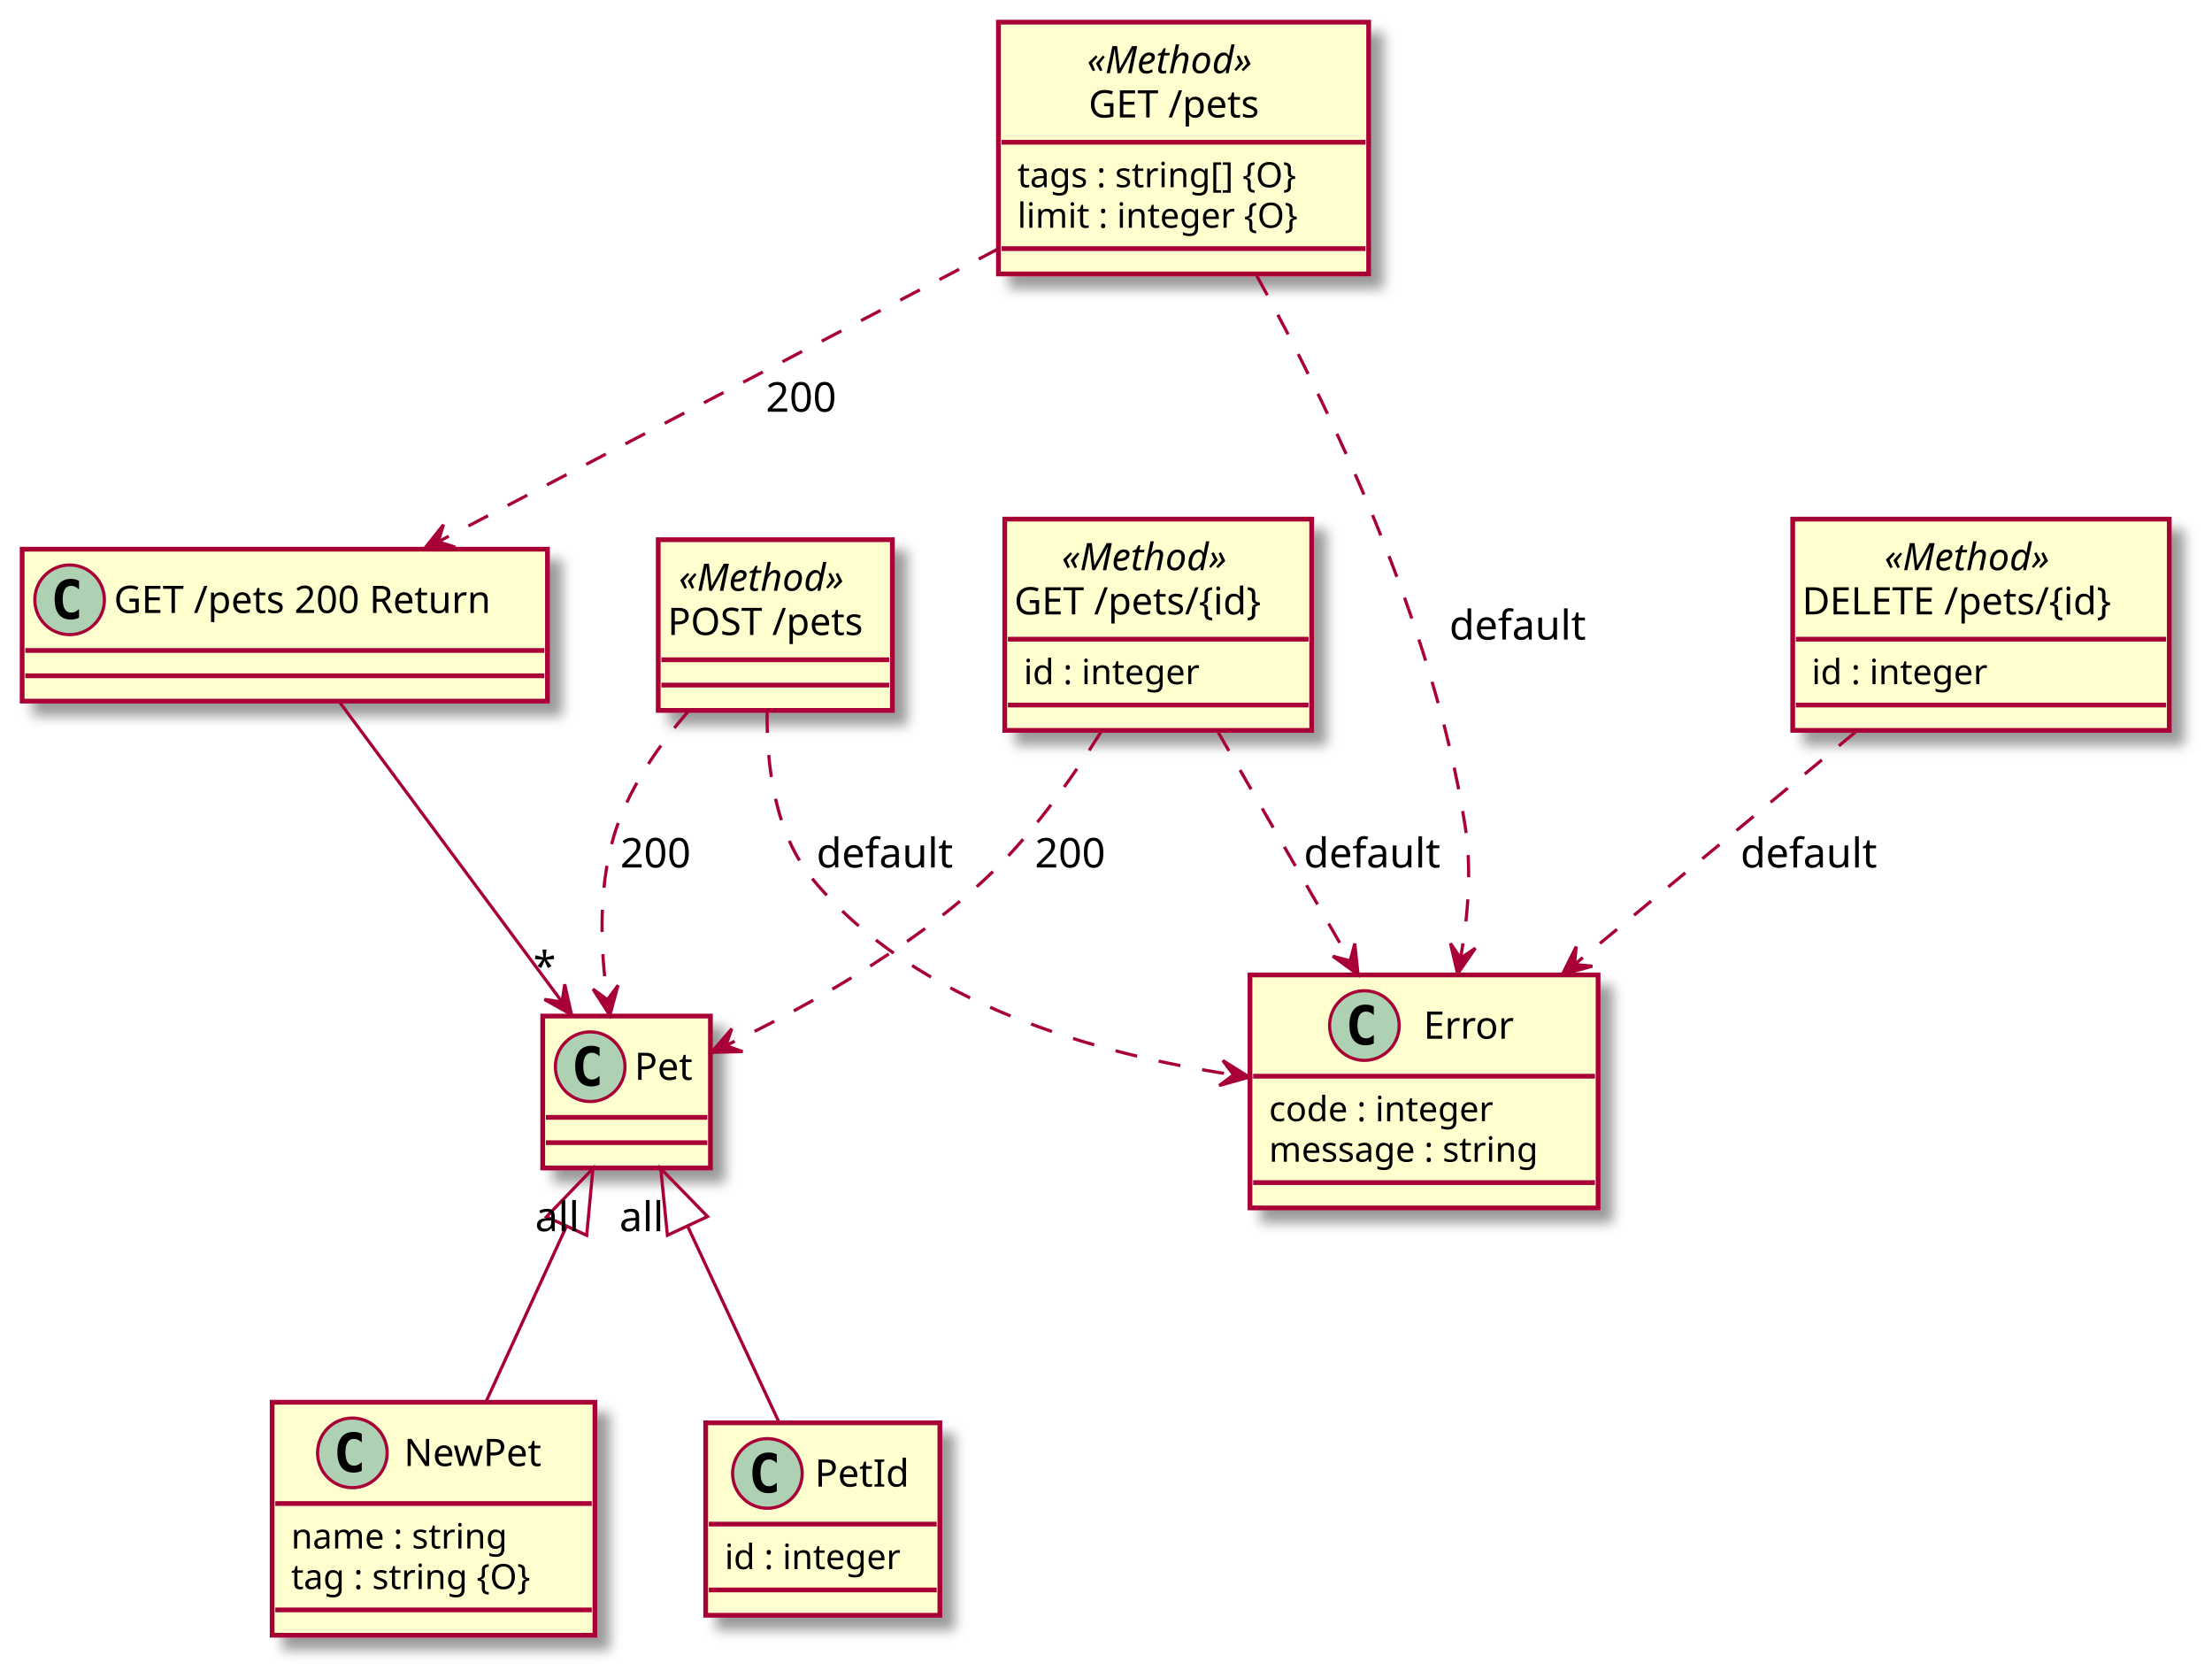
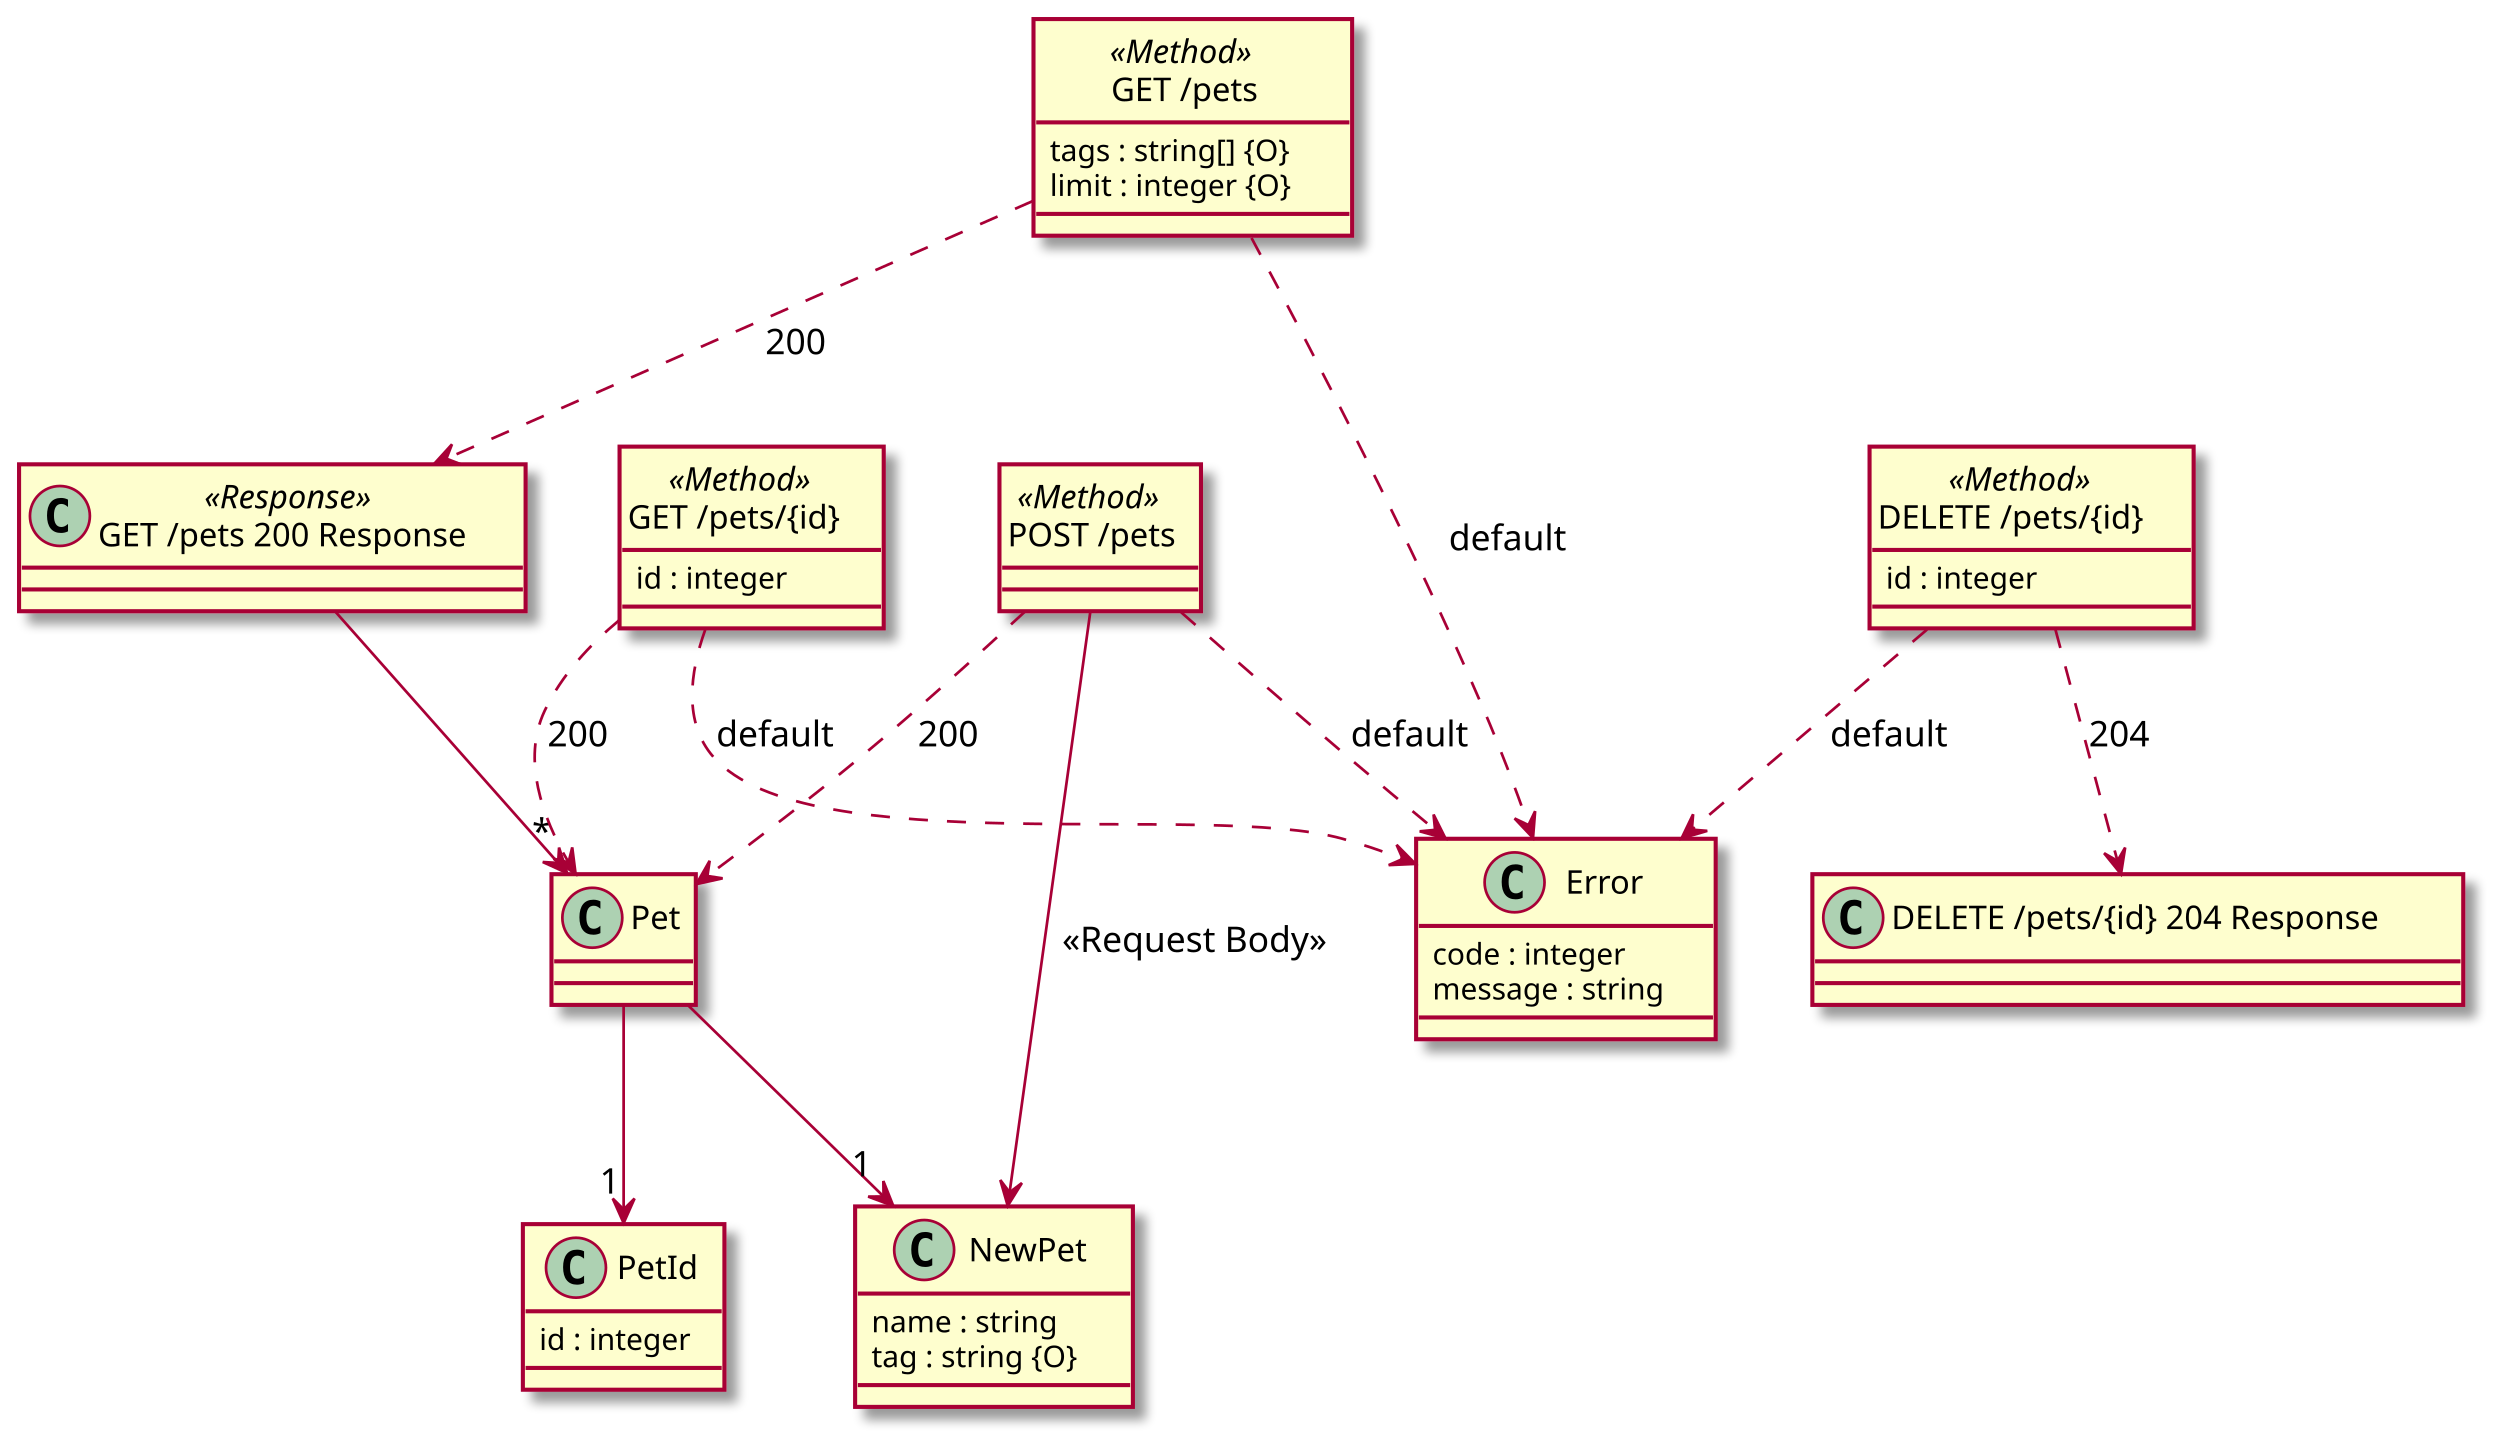
- <svg xmlns="http://www.w3.org/2000/svg" contentScriptType="application/ecmascript" contentStyleType="text/css" height="530px" preserveAspectRatio="none" style="width:699px;height:530px;" version="1.1" viewBox="0 0 699 530" width="699px" zoomAndPan="magnify">
+ <svg xmlns="http://www.w3.org/2000/svg" contentScriptType="application/ecmascript" contentStyleType="text/css" height="530px" preserveAspectRatio="none" style="width:918px;height:530px;" version="1.1" viewBox="0 0 918 530" width="918px" zoomAndPan="magnify">
  <defs>
-     <filter height="300%" id="f52ps9tfg1nv8" width="300%" x="-1" y="-1">
+     <filter height="300%" id="fvdhvflhzghq6" width="300%" x="-1" y="-1">
      <feGaussianBlur result="blurOut" stdDeviation="2.0" />
      <feColorMatrix in="blurOut" result="blurOut2" type="matrix" values="0 0 0 0 0 0 0 0 0 0 0 0 0 0 0 0 0 0 .4 0" />
      <feOffset dx="4.0" dy="4.0" in="blurOut2" result="blurOut3" />
      <feBlend in="SourceGraphic" in2="blurOut3" mode="normal" />
    </filter>
  </defs>
  <g>
-     <rect codeLine="2" fill="#FEFECE" filter="url(#f52ps9tfg1nv8)" height="48" id="Pet" style="stroke:#A80036;stroke-width:1.5;" width="53" x="171.5" y="321" />
-     <ellipse cx="186.5" cy="337" fill="#ADD1B2" rx="11" ry="11" style="stroke:#A80036;stroke-width:1.0;" />
-     <path d="M189.469,342.641 Q188.891,342.938 188.25,343.086 Q187.609,343.234 186.906,343.234 Q184.406,343.234 183.086,341.586 Q181.766,339.938 181.766,336.812 Q181.766,333.688 183.086,332.031 Q184.406,330.375 186.906,330.375 Q187.609,330.375 188.258,330.531 Q188.906,330.688 189.469,330.984 L189.469,333.703 Q188.844,333.125 188.25,332.852 Q187.656,332.578 187.031,332.578 Q185.688,332.578 185,333.648 Q184.312,334.719 184.312,336.812 Q184.312,338.906 185,339.977 Q185.688,341.047 187.031,341.047 Q187.656,341.047 188.25,340.773 Q188.844,340.5 189.469,339.922 L189.469,342.641 Z " fill="#000000" />
-     <text fill="#000000" font-family="sans-serif" font-size="12" lengthAdjust="spacing" textLength="21" x="200.5" y="341.154">Pet</text>
-     <line style="stroke:#A80036;stroke-width:1.5;" x1="172.5" x2="223.5" y1="353" y2="353" />
-     <line style="stroke:#A80036;stroke-width:1.5;" x1="172.5" x2="223.5" y1="361" y2="361" />
-     <rect codeLine="13" fill="#FEFECE" filter="url(#f52ps9tfg1nv8)" height="73.609" id="NewPet" style="stroke:#A80036;stroke-width:1.5;" width="102" x="86" y="443" />
-     <ellipse cx="111.35" cy="459" fill="#ADD1B2" rx="11" ry="11" style="stroke:#A80036;stroke-width:1.0;" />
-     <path d="M114.319,464.641 Q113.741,464.938 113.1,465.086 Q112.459,465.234 111.756,465.234 Q109.256,465.234 107.936,463.586 Q106.616,461.938 106.616,458.812 Q106.616,455.688 107.936,454.031 Q109.256,452.375 111.756,452.375 Q112.459,452.375 113.108,452.531 Q113.756,452.688 114.319,452.984 L114.319,455.703 Q113.694,455.125 113.1,454.852 Q112.506,454.578 111.881,454.578 Q110.537,454.578 109.85,455.648 Q109.162,456.719 109.162,458.812 Q109.162,460.906 109.85,461.977 Q110.537,463.047 111.881,463.047 Q112.506,463.047 113.1,462.773 Q113.694,462.5 114.319,461.922 L114.319,464.641 Z " fill="#000000" />
-     <text fill="#000000" font-family="sans-serif" font-size="12" lengthAdjust="spacing" textLength="47" x="127.65" y="463.154">NewPet</text>
-     <line style="stroke:#A80036;stroke-width:1.5;" x1="87" x2="187" y1="475" y2="475" />
-     <text fill="#000000" font-family="sans-serif" font-size="11" lengthAdjust="spacing" textLength="77" x="92" y="489.21">name : string</text>
-     <text fill="#000000" font-family="sans-serif" font-size="11" lengthAdjust="spacing" textLength="90" x="92" y="502.015">tag : string {O}</text>
-     <line style="stroke:#A80036;stroke-width:1.5;" x1="87" x2="187" y1="508.609" y2="508.609" />
-     <rect codeLine="9" fill="#FEFECE" filter="url(#f52ps9tfg1nv8)" height="60.805" id="PetId" style="stroke:#A80036;stroke-width:1.5;" width="74" x="223" y="449.5" />
-     <ellipse cx="242.5" cy="465.5" fill="#ADD1B2" rx="11" ry="11" style="stroke:#A80036;stroke-width:1.0;" />
-     <path d="M245.469,471.141 Q244.891,471.438 244.25,471.586 Q243.609,471.734 242.906,471.734 Q240.406,471.734 239.086,470.086 Q237.766,468.438 237.766,465.312 Q237.766,462.188 239.086,460.531 Q240.406,458.875 242.906,458.875 Q243.609,458.875 244.258,459.031 Q244.906,459.188 245.469,459.484 L245.469,462.203 Q244.844,461.625 244.25,461.352 Q243.656,461.078 243.031,461.078 Q241.688,461.078 241,462.148 Q240.312,463.219 240.312,465.312 Q240.312,467.406 241,468.477 Q241.688,469.547 243.031,469.547 Q243.656,469.547 244.25,469.273 Q244.844,469 245.469,468.422 L245.469,471.141 Z " fill="#000000" />
-     <text fill="#000000" font-family="sans-serif" font-size="12" lengthAdjust="spacing" textLength="32" x="257.5" y="469.654">PetId</text>
-     <line style="stroke:#A80036;stroke-width:1.5;" x1="224" x2="296" y1="481.5" y2="481.5" />
-     <text fill="#000000" font-family="sans-serif" font-size="11" lengthAdjust="spacing" textLength="62" x="229" y="495.71">id : integer</text>
-     <line style="stroke:#A80036;stroke-width:1.5;" x1="224" x2="296" y1="502.305" y2="502.305" />
-     <rect codeLine="18" fill="#FEFECE" filter="url(#f52ps9tfg1nv8)" height="73.609" id="Error" style="stroke:#A80036;stroke-width:1.5;" width="110" x="395" y="308" />
-     <ellipse cx="431.15" cy="324" fill="#ADD1B2" rx="11" ry="11" style="stroke:#A80036;stroke-width:1.0;" />
-     <path d="M434.119,329.641 Q433.541,329.938 432.9,330.086 Q432.259,330.234 431.556,330.234 Q429.056,330.234 427.736,328.586 Q426.416,326.938 426.416,323.812 Q426.416,320.688 427.736,319.031 Q429.056,317.375 431.556,317.375 Q432.259,317.375 432.908,317.531 Q433.556,317.688 434.119,317.984 L434.119,320.703 Q433.494,320.125 432.9,319.852 Q432.306,319.578 431.681,319.578 Q430.337,319.578 429.65,320.648 Q428.962,321.719 428.962,323.812 Q428.962,325.906 429.65,326.977 Q430.337,328.047 431.681,328.047 Q432.306,328.047 432.9,327.773 Q433.494,327.5 434.119,326.922 L434.119,329.641 Z " fill="#000000" />
-     <text fill="#000000" font-family="sans-serif" font-size="12" lengthAdjust="spacing" textLength="31" x="449.85" y="328.154">Error</text>
-     <line style="stroke:#A80036;stroke-width:1.5;" x1="396" x2="504" y1="340" y2="340" />
-     <text fill="#000000" font-family="sans-serif" font-size="11" lengthAdjust="spacing" textLength="79" x="401" y="354.21">code : integer</text>
-     <text fill="#000000" font-family="sans-serif" font-size="11" lengthAdjust="spacing" textLength="98" x="401" y="367.015">message : string</text>
-     <line style="stroke:#A80036;stroke-width:1.5;" x1="396" x2="504" y1="373.609" y2="373.609" />
-     <rect codeLine="24" fill="#FEFECE" filter="url(#f52ps9tfg1nv8)" height="79.547" id="GET /pets" style="stroke:#A80036;stroke-width:1.5;" width="117" x="315.5" y="7" />
-     <text fill="#000000" font-family="sans-serif" font-size="12" font-style="italic" lengthAdjust="spacing" textLength="61" x="343.5" y="23.139">«Method»</text>
-     <text fill="#000000" font-family="sans-serif" font-size="12" lengthAdjust="spacing" textLength="60" x="344" y="37.107">GET /pets</text>
-     <line style="stroke:#A80036;stroke-width:1.5;" x1="316.5" x2="431.5" y1="44.938" y2="44.938" />
-     <text fill="#000000" font-family="sans-serif" font-size="11" lengthAdjust="spacing" textLength="105" x="321.5" y="59.148">tags : string[] {O}</text>
-     <text fill="#000000" font-family="sans-serif" font-size="11" lengthAdjust="spacing" textLength="103" x="321.5" y="71.953">limit : integer {O}</text>
-     <line style="stroke:#A80036;stroke-width:1.5;" x1="316.5" x2="431.5" y1="78.547" y2="78.547" />
-     <rect codeLine="29" fill="#FEFECE" filter="url(#f52ps9tfg1nv8)" height="48" id="GET /pets 200 Return" style="stroke:#A80036;stroke-width:1.5;" width="166" x="7" y="173.5" />
-     <ellipse cx="22" cy="189.5" fill="#ADD1B2" rx="11" ry="11" style="stroke:#A80036;stroke-width:1.0;" />
-     <path d="M24.969,195.141 Q24.391,195.438 23.75,195.586 Q23.109,195.734 22.406,195.734 Q19.906,195.734 18.586,194.086 Q17.266,192.438 17.266,189.312 Q17.266,186.188 18.586,184.531 Q19.906,182.875 22.406,182.875 Q23.109,182.875 23.758,183.031 Q24.406,183.188 24.969,183.484 L24.969,186.203 Q24.344,185.625 23.75,185.352 Q23.156,185.078 22.531,185.078 Q21.188,185.078 20.5,186.148 Q19.812,187.219 19.812,189.312 Q19.812,191.406 20.5,192.477 Q21.188,193.547 22.531,193.547 Q23.156,193.547 23.75,193.273 Q24.344,193 24.969,192.422 L24.969,195.141 Z " fill="#000000" />
-     <text fill="#000000" font-family="sans-serif" font-size="12" lengthAdjust="spacing" textLength="134" x="36" y="193.654">GET /pets 200 Return</text>
-     <line style="stroke:#A80036;stroke-width:1.5;" x1="8" x2="172" y1="205.5" y2="205.5" />
-     <line style="stroke:#A80036;stroke-width:1.5;" x1="8" x2="172" y1="213.5" y2="213.5" />
-     <rect codeLine="38" fill="#FEFECE" filter="url(#f52ps9tfg1nv8)" height="53.938" id="POST /pets" style="stroke:#A80036;stroke-width:1.5;" width="74" x="208" y="170.5" />
-     <text fill="#000000" font-family="sans-serif" font-size="12" font-style="italic" lengthAdjust="spacing" textLength="61" x="214.5" y="186.639">«Method»</text>
-     <text fill="#000000" font-family="sans-serif" font-size="12" lengthAdjust="spacing" textLength="68" x="211" y="200.607">POST /pets</text>
-     <line style="stroke:#A80036;stroke-width:1.5;" x1="209" x2="281" y1="208.438" y2="208.438" />
-     <line style="stroke:#A80036;stroke-width:1.5;" x1="209" x2="281" y1="216.438" y2="216.438" />
-     <rect codeLine="45" fill="#FEFECE" filter="url(#f52ps9tfg1nv8)" height="66.742" id="GET /pets/{id}" style="stroke:#A80036;stroke-width:1.5;" width="97" x="317.5" y="164" />
-     <text fill="#000000" font-family="sans-serif" font-size="12" font-style="italic" lengthAdjust="spacing" textLength="61" x="335.5" y="180.139">«Method»</text>
-     <text fill="#000000" font-family="sans-serif" font-size="12" lengthAdjust="spacing" textLength="91" x="320.5" y="194.107">GET /pets/{id}</text>
-     <line style="stroke:#A80036;stroke-width:1.5;" x1="318.5" x2="413.5" y1="201.938" y2="201.938" />
-     <text fill="#000000" font-family="sans-serif" font-size="11" lengthAdjust="spacing" textLength="62" x="323.5" y="216.148">id : integer</text>
-     <line style="stroke:#A80036;stroke-width:1.5;" x1="318.5" x2="413.5" y1="222.742" y2="222.742" />
-     <rect codeLine="53" fill="#FEFECE" filter="url(#f52ps9tfg1nv8)" height="66.742" id="DELETE /pets/{id}" style="stroke:#A80036;stroke-width:1.5;" width="119" x="566.5" y="164" />
-     <text fill="#000000" font-family="sans-serif" font-size="12" font-style="italic" lengthAdjust="spacing" textLength="61" x="595.5" y="180.139">«Method»</text>
-     <text fill="#000000" font-family="sans-serif" font-size="12" lengthAdjust="spacing" textLength="113" x="569.5" y="194.107">DELETE /pets/{id}</text>
-     <line style="stroke:#A80036;stroke-width:1.5;" x1="567.5" x2="684.5" y1="201.938" y2="201.938" />
-     <text fill="#000000" font-family="sans-serif" font-size="11" lengthAdjust="spacing" textLength="62" x="572.5" y="216.148">id : integer</text>
-     <line style="stroke:#A80036;stroke-width:1.5;" x1="567.5" x2="684.5" y1="222.742" y2="222.742" />
-     <path codeLine="5" d="M179.027,387.366 C170.883,405.125 161.452,425.686 153.59,442.827 " fill="none" id="Pet-backto-NewPet" style="stroke:#A80036;stroke-width:1.0;" />
-     <polygon fill="none" points="172.674,384.428,187.375,369.167,185.399,390.264,172.674,384.428" style="stroke:#A80036;stroke-width:1.0;" />
-     <text fill="#000000" font-family="sans-serif" font-size="13" lengthAdjust="spacing" textLength="14" x="169.079" y="388.969">all</text>
-     <path codeLine="7" d="M217.253,387.301 C226.576,407.299 237.562,430.866 246.062,449.1 " fill="none" id="Pet-backto-PetId" style="stroke:#A80036;stroke-width:1.0;" />
-     <polygon fill="none" points="210.905,390.252,208.8,369.167,223.594,384.336,210.905,390.252" style="stroke:#A80036;stroke-width:1.0;" />
-     <text fill="#000000" font-family="sans-serif" font-size="13" lengthAdjust="spacing" textLength="14" x="195.726" y="388.969">all</text>
-     <path codeLine="32" d="M107.113,221.555 C126.196,247.264 157.051,288.833 177.432,316.29 " fill="none" id="GET /pets 200 Return-to-Pet" style="stroke:#A80036;stroke-width:1.0;" />
-     <polygon fill="#A80036" points="180.61,320.571,178.459,310.96,177.63,316.556,172.035,315.727,180.61,320.571" style="stroke:#A80036;stroke-width:1.0;" />
-     <text fill="#000000" font-family="sans-serif" font-size="13" lengthAdjust="spacing" textLength="7" x="168.518" y="309.871">*</text>
-     <path codeLine="34" d="M315.499,78.589 C263.275,105.897 187.68,145.424 138.684,171.044 " fill="none" id="GET /pets-to-GET /pets 200 Return" style="stroke:#A80036;stroke-width:1.0;stroke-dasharray:7.0,7.0;" />
-     <polygon fill="#A80036" points="134.027,173.479,143.856,172.853,138.458,171.162,140.149,165.764,134.027,173.479" style="stroke:#A80036;stroke-width:1.0;" />
-     <text fill="#000000" font-family="sans-serif" font-size="13" lengthAdjust="spacing" textLength="24" x="242" y="130.067">200</text>
-     <path codeLine="36" d="M397.141,87.117 C420.015,128.593 452.998,196.849 463,261 C465.103,274.486 463.931,289.203 461.598,302.449 " fill="none" id="GET /pets-to-Error" style="stroke:#A80036;stroke-width:1.0;stroke-dasharray:7.0,7.0;" />
-     <polygon fill="#A80036" points="460.612,307.64,466.221,299.545,461.545,302.728,458.362,298.052,460.612,307.64" style="stroke:#A80036;stroke-width:1.0;" />
-     <text fill="#000000" font-family="sans-serif" font-size="13" lengthAdjust="spacing" textLength="44" x="458" y="202.067">default</text>
-     <path codeLine="41" d="M217.581,224.621 C208.582,234.987 199.692,247.625 195,261 C188.858,278.51 189.649,299.389 191.955,315.826 " fill="none" id="POST /pets-to-Pet" style="stroke:#A80036;stroke-width:1.0;stroke-dasharray:7.0,7.0;" />
-     <polygon fill="#A80036" points="192.713,320.776,195.304,311.274,191.956,315.834,187.396,312.485,192.713,320.776" style="stroke:#A80036;stroke-width:1.0;" />
-     <text fill="#000000" font-family="sans-serif" font-size="13" lengthAdjust="spacing" textLength="24" x="196" y="274.067">200</text>
-     <path codeLine="43" d="M242.425,224.548 C242.171,241.583 244.746,263.319 257,278 C289.557,317.004 346.24,333.019 389.782,339.562 " fill="none" id="POST /pets-to-Error" style="stroke:#A80036;stroke-width:1.0;stroke-dasharray:7.0,7.0;" />
-     <polygon fill="#A80036" points="394.755,340.278,386.416,335.038,389.806,339.567,385.277,342.957,394.755,340.278" style="stroke:#A80036;stroke-width:1.0;" />
-     <text fill="#000000" font-family="sans-serif" font-size="13" lengthAdjust="spacing" textLength="44" x="258" y="274.067">default</text>
-     <path codeLine="49" d="M347.95,231.167 C338.35,246.601 325.53,264.543 311,278 C286.779,300.433 253.646,318.664 229.523,330.236 " fill="none" id="GET /pets/{id}-to-Pet" style="stroke:#A80036;stroke-width:1.0;stroke-dasharray:7.0,7.0;" />
-     <polygon fill="#A80036" points="224.824,332.461,234.67,332.225,229.343,330.321,231.247,324.995,224.824,332.461" style="stroke:#A80036;stroke-width:1.0;" />
-     <text fill="#000000" font-family="sans-serif" font-size="13" lengthAdjust="spacing" textLength="24" x="327" y="274.067">200</text>
-     <path codeLine="51" d="M384.851,231.153 C397.186,252.518 413.394,280.594 426.558,303.395 " fill="none" id="GET /pets/{id}-to-Error" style="stroke:#A80036;stroke-width:1.0;stroke-dasharray:7.0,7.0;" />
-     <polygon fill="#A80036" points="429.148,307.882,428.112,298.088,426.648,303.552,421.184,302.088,429.148,307.882" style="stroke:#A80036;stroke-width:1.0;" />
-     <text fill="#000000" font-family="sans-serif" font-size="13" lengthAdjust="spacing" textLength="44" x="412" y="274.067">default</text>
-     <path codeLine="57" d="M586.502,231.153 C560.227,252.874 525.564,281.531 497.743,304.531 " fill="none" id="DELETE /pets/{id}-to-Error" style="stroke:#A80036;stroke-width:1.0;stroke-dasharray:7.0,7.0;" />
-     <polygon fill="#A80036" points="493.689,307.882,503.175,305.231,497.543,304.697,498.078,299.065,493.689,307.882" style="stroke:#A80036;stroke-width:1.0;" />
-     <text fill="#000000" font-family="sans-serif" font-size="13" lengthAdjust="spacing" textLength="44" x="550" y="274.067">default</text>
+     <rect codeLine="2" fill="#FEFECE" filter="url(#fvdhvflhzghq6)" height="48" id="Pet" style="stroke:#A80036;stroke-width:1.5;" width="53" x="202.5" y="321" />
+     <ellipse cx="217.5" cy="337" fill="#ADD1B2" rx="11" ry="11" style="stroke:#A80036;stroke-width:1.0;" />
+     <path d="M220.469,342.641 Q219.891,342.938 219.25,343.086 Q218.609,343.234 217.906,343.234 Q215.406,343.234 214.086,341.586 Q212.766,339.938 212.766,336.812 Q212.766,333.688 214.086,332.031 Q215.406,330.375 217.906,330.375 Q218.609,330.375 219.258,330.531 Q219.906,330.688 220.469,330.984 L220.469,333.703 Q219.844,333.125 219.25,332.852 Q218.656,332.578 218.031,332.578 Q216.688,332.578 216,333.648 Q215.312,334.719 215.312,336.812 Q215.312,338.906 216,339.977 Q216.688,341.047 218.031,341.047 Q218.656,341.047 219.25,340.773 Q219.844,340.5 220.469,339.922 L220.469,342.641 Z " fill="#000000" />
+     <text fill="#000000" font-family="sans-serif" font-size="12" lengthAdjust="spacing" textLength="21" x="231.5" y="341.154">Pet</text>
+     <line style="stroke:#A80036;stroke-width:1.5;" x1="203.5" x2="254.5" y1="353" y2="353" />
+     <line style="stroke:#A80036;stroke-width:1.5;" x1="203.5" x2="254.5" y1="361" y2="361" />
+     <rect codeLine="13" fill="#FEFECE" filter="url(#fvdhvflhzghq6)" height="73.609" id="NewPet" style="stroke:#A80036;stroke-width:1.5;" width="102" x="314" y="443" />
+     <ellipse cx="339.35" cy="459" fill="#ADD1B2" rx="11" ry="11" style="stroke:#A80036;stroke-width:1.0;" />
+     <path d="M342.319,464.641 Q341.741,464.938 341.1,465.086 Q340.459,465.234 339.756,465.234 Q337.256,465.234 335.936,463.586 Q334.616,461.938 334.616,458.812 Q334.616,455.688 335.936,454.031 Q337.256,452.375 339.756,452.375 Q340.459,452.375 341.108,452.531 Q341.756,452.688 342.319,452.984 L342.319,455.703 Q341.694,455.125 341.1,454.852 Q340.506,454.578 339.881,454.578 Q338.538,454.578 337.85,455.648 Q337.163,456.719 337.163,458.812 Q337.163,460.906 337.85,461.977 Q338.538,463.047 339.881,463.047 Q340.506,463.047 341.1,462.773 Q341.694,462.5 342.319,461.922 L342.319,464.641 Z " fill="#000000" />
+     <text fill="#000000" font-family="sans-serif" font-size="12" lengthAdjust="spacing" textLength="47" x="355.65" y="463.154">NewPet</text>
+     <line style="stroke:#A80036;stroke-width:1.5;" x1="315" x2="415" y1="475" y2="475" />
+     <text fill="#000000" font-family="sans-serif" font-size="11" lengthAdjust="spacing" textLength="77" x="320" y="489.21">name : string</text>
+     <text fill="#000000" font-family="sans-serif" font-size="11" lengthAdjust="spacing" textLength="90" x="320" y="502.015">tag : string {O}</text>
+     <line style="stroke:#A80036;stroke-width:1.5;" x1="315" x2="415" y1="508.609" y2="508.609" />
+     <rect codeLine="9" fill="#FEFECE" filter="url(#fvdhvflhzghq6)" height="60.805" id="PetId" style="stroke:#A80036;stroke-width:1.5;" width="74" x="192" y="449.5" />
+     <ellipse cx="211.5" cy="465.5" fill="#ADD1B2" rx="11" ry="11" style="stroke:#A80036;stroke-width:1.0;" />
+     <path d="M214.469,471.141 Q213.891,471.438 213.25,471.586 Q212.609,471.734 211.906,471.734 Q209.406,471.734 208.086,470.086 Q206.766,468.438 206.766,465.312 Q206.766,462.188 208.086,460.531 Q209.406,458.875 211.906,458.875 Q212.609,458.875 213.258,459.031 Q213.906,459.188 214.469,459.484 L214.469,462.203 Q213.844,461.625 213.25,461.352 Q212.656,461.078 212.031,461.078 Q210.688,461.078 210,462.148 Q209.312,463.219 209.312,465.312 Q209.312,467.406 210,468.477 Q210.688,469.547 212.031,469.547 Q212.656,469.547 213.25,469.273 Q213.844,469 214.469,468.422 L214.469,471.141 Z " fill="#000000" />
+     <text fill="#000000" font-family="sans-serif" font-size="12" lengthAdjust="spacing" textLength="32" x="226.5" y="469.654">PetId</text>
+     <line style="stroke:#A80036;stroke-width:1.5;" x1="193" x2="265" y1="481.5" y2="481.5" />
+     <text fill="#000000" font-family="sans-serif" font-size="11" lengthAdjust="spacing" textLength="62" x="198" y="495.71">id : integer</text>
+     <line style="stroke:#A80036;stroke-width:1.5;" x1="193" x2="265" y1="502.305" y2="502.305" />
+     <rect codeLine="18" fill="#FEFECE" filter="url(#fvdhvflhzghq6)" height="73.609" id="Error" style="stroke:#A80036;stroke-width:1.5;" width="110" x="520" y="308" />
+     <ellipse cx="556.15" cy="324" fill="#ADD1B2" rx="11" ry="11" style="stroke:#A80036;stroke-width:1.0;" />
+     <path d="M559.119,329.641 Q558.541,329.938 557.9,330.086 Q557.259,330.234 556.556,330.234 Q554.056,330.234 552.736,328.586 Q551.416,326.938 551.416,323.812 Q551.416,320.688 552.736,319.031 Q554.056,317.375 556.556,317.375 Q557.259,317.375 557.908,317.531 Q558.556,317.688 559.119,317.984 L559.119,320.703 Q558.494,320.125 557.9,319.852 Q557.306,319.578 556.681,319.578 Q555.337,319.578 554.65,320.648 Q553.962,321.719 553.962,323.812 Q553.962,325.906 554.65,326.977 Q555.337,328.047 556.681,328.047 Q557.306,328.047 557.9,327.773 Q558.494,327.5 559.119,326.922 L559.119,329.641 Z " fill="#000000" />
+     <text fill="#000000" font-family="sans-serif" font-size="12" lengthAdjust="spacing" textLength="31" x="574.85" y="328.154">Error</text>
+     <line style="stroke:#A80036;stroke-width:1.5;" x1="521" x2="629" y1="340" y2="340" />
+     <text fill="#000000" font-family="sans-serif" font-size="11" lengthAdjust="spacing" textLength="79" x="526" y="354.21">code : integer</text>
+     <text fill="#000000" font-family="sans-serif" font-size="11" lengthAdjust="spacing" textLength="98" x="526" y="367.015">message : string</text>
+     <line style="stroke:#A80036;stroke-width:1.5;" x1="521" x2="629" y1="373.609" y2="373.609" />
+     <rect codeLine="24" fill="#FEFECE" filter="url(#fvdhvflhzghq6)" height="79.547" id="GET /pets" style="stroke:#A80036;stroke-width:1.5;" width="117" x="379.5" y="7" />
+     <text fill="#000000" font-family="sans-serif" font-size="12" font-style="italic" lengthAdjust="spacing" textLength="61" x="407.5" y="23.139">«Method»</text>
+     <text fill="#000000" font-family="sans-serif" font-size="12" lengthAdjust="spacing" textLength="60" x="408" y="37.107">GET /pets</text>
+     <line style="stroke:#A80036;stroke-width:1.5;" x1="380.5" x2="495.5" y1="44.938" y2="44.938" />
+     <text fill="#000000" font-family="sans-serif" font-size="11" lengthAdjust="spacing" textLength="105" x="385.5" y="59.148">tags : string[] {O}</text>
+     <text fill="#000000" font-family="sans-serif" font-size="11" lengthAdjust="spacing" textLength="103" x="385.5" y="71.953">limit : integer {O}</text>
+     <line style="stroke:#A80036;stroke-width:1.5;" x1="380.5" x2="495.5" y1="78.547" y2="78.547" />
+     <rect codeLine="29" fill="#FEFECE" filter="url(#fvdhvflhzghq6)" height="53.938" id="GET /pets 200 Response" style="stroke:#A80036;stroke-width:1.5;" width="186" x="7" y="170.5" />
+     <ellipse cx="22" cy="189.469" fill="#ADD1B2" rx="11" ry="11" style="stroke:#A80036;stroke-width:1.0;" />
+     <path d="M24.969,195.109 Q24.391,195.406 23.75,195.555 Q23.109,195.703 22.406,195.703 Q19.906,195.703 18.586,194.055 Q17.266,192.406 17.266,189.281 Q17.266,186.156 18.586,184.5 Q19.906,182.844 22.406,182.844 Q23.109,182.844 23.758,183 Q24.406,183.156 24.969,183.453 L24.969,186.172 Q24.344,185.594 23.75,185.32 Q23.156,185.047 22.531,185.047 Q21.188,185.047 20.5,186.117 Q19.812,187.188 19.812,189.281 Q19.812,191.375 20.5,192.445 Q21.188,193.516 22.531,193.516 Q23.156,193.516 23.75,193.242 Q24.344,192.969 24.969,192.391 L24.969,195.109 Z " fill="#000000" />
+     <text fill="#000000" font-family="sans-serif" font-size="12" font-style="italic" lengthAdjust="spacing" textLength="76" x="75" y="186.639">«Response»</text>
+     <text fill="#000000" font-family="sans-serif" font-size="12" lengthAdjust="spacing" textLength="154" x="36" y="200.607">GET /pets 200 Response</text>
+     <line style="stroke:#A80036;stroke-width:1.5;" x1="8" x2="192" y1="208.438" y2="208.438" />
+     <line style="stroke:#A80036;stroke-width:1.5;" x1="8" x2="192" y1="216.438" y2="216.438" />
+     <rect codeLine="38" fill="#FEFECE" filter="url(#fvdhvflhzghq6)" height="53.938" id="POST /pets" style="stroke:#A80036;stroke-width:1.5;" width="74" x="367" y="170.5" />
+     <text fill="#000000" font-family="sans-serif" font-size="12" font-style="italic" lengthAdjust="spacing" textLength="61" x="373.5" y="186.639">«Method»</text>
+     <text fill="#000000" font-family="sans-serif" font-size="12" lengthAdjust="spacing" textLength="68" x="370" y="200.607">POST /pets</text>
+     <line style="stroke:#A80036;stroke-width:1.5;" x1="368" x2="440" y1="208.438" y2="208.438" />
+     <line style="stroke:#A80036;stroke-width:1.5;" x1="368" x2="440" y1="216.438" y2="216.438" />
+     <rect codeLine="47" fill="#FEFECE" filter="url(#fvdhvflhzghq6)" height="66.742" id="GET /pets/{id}" style="stroke:#A80036;stroke-width:1.5;" width="97" x="227.5" y="164" />
+     <text fill="#000000" font-family="sans-serif" font-size="12" font-style="italic" lengthAdjust="spacing" textLength="61" x="245.5" y="180.139">«Method»</text>
+     <text fill="#000000" font-family="sans-serif" font-size="12" lengthAdjust="spacing" textLength="91" x="230.5" y="194.107">GET /pets/{id}</text>
+     <line style="stroke:#A80036;stroke-width:1.5;" x1="228.5" x2="323.5" y1="201.938" y2="201.938" />
+     <text fill="#000000" font-family="sans-serif" font-size="11" lengthAdjust="spacing" textLength="62" x="233.5" y="216.148">id : integer</text>
+     <line style="stroke:#A80036;stroke-width:1.5;" x1="228.5" x2="323.5" y1="222.742" y2="222.742" />
+     <rect codeLine="55" fill="#FEFECE" filter="url(#fvdhvflhzghq6)" height="66.742" id="DELETE /pets/{id}" style="stroke:#A80036;stroke-width:1.5;" width="119" x="686.5" y="164" />
+     <text fill="#000000" font-family="sans-serif" font-size="12" font-style="italic" lengthAdjust="spacing" textLength="61" x="715.5" y="180.139">«Method»</text>
+     <text fill="#000000" font-family="sans-serif" font-size="12" lengthAdjust="spacing" textLength="113" x="689.5" y="194.107">DELETE /pets/{id}</text>
+     <line style="stroke:#A80036;stroke-width:1.5;" x1="687.5" x2="804.5" y1="201.938" y2="201.938" />
+     <text fill="#000000" font-family="sans-serif" font-size="11" lengthAdjust="spacing" textLength="62" x="692.5" y="216.148">id : integer</text>
+     <line style="stroke:#A80036;stroke-width:1.5;" x1="687.5" x2="804.5" y1="222.742" y2="222.742" />
+     <rect codeLine="58" fill="#FEFECE" filter="url(#fvdhvflhzghq6)" height="48" id="DELETE /pets/{id} 204 Response" style="stroke:#A80036;stroke-width:1.5;" width="239" x="665.5" y="321" />
+     <ellipse cx="680.5" cy="337" fill="#ADD1B2" rx="11" ry="11" style="stroke:#A80036;stroke-width:1.0;" />
+     <path d="M683.469,342.641 Q682.891,342.938 682.25,343.086 Q681.609,343.234 680.906,343.234 Q678.406,343.234 677.086,341.586 Q675.766,339.938 675.766,336.812 Q675.766,333.688 677.086,332.031 Q678.406,330.375 680.906,330.375 Q681.609,330.375 682.258,330.531 Q682.906,330.688 683.469,330.984 L683.469,333.703 Q682.844,333.125 682.25,332.852 Q681.656,332.578 681.031,332.578 Q679.688,332.578 679,333.648 Q678.312,334.719 678.312,336.812 Q678.312,338.906 679,339.977 Q679.688,341.047 681.031,341.047 Q681.656,341.047 682.25,340.773 Q682.844,340.5 683.469,339.922 L683.469,342.641 Z " fill="#000000" />
+     <text fill="#000000" font-family="sans-serif" font-size="12" lengthAdjust="spacing" textLength="207" x="694.5" y="341.154">DELETE /pets/{id} 204 Response</text>
+     <line style="stroke:#A80036;stroke-width:1.5;" x1="666.5" x2="903.5" y1="353" y2="353" />
+     <line style="stroke:#A80036;stroke-width:1.5;" x1="666.5" x2="903.5" y1="361" y2="361" />
+     <path codeLine="5" d="M252.689,369.167 C272.411,388.453 300.939,416.352 324.307,439.205 " fill="none" id="Pet-to-NewPet" style="stroke:#A80036;stroke-width:1.0;" />
+     <polygon fill="#A80036" points="328.011,442.827,324.373,433.675,324.436,439.332,318.78,439.395,328.011,442.827" style="stroke:#A80036;stroke-width:1.0;" />
+     <text fill="#000000" font-family="sans-serif" font-size="13" lengthAdjust="spacing" textLength="8" x="312.71" y="431.984">1</text>
+     <path codeLine="7" d="M229,369.167 C229,389.786 229,420.25 229,443.867 " fill="none" id="Pet-to-PetId" style="stroke:#A80036;stroke-width:1.0;" />
+     <polygon fill="#A80036" points="229,449.1,233,440.1,229,444.1,225,440.1,229,449.1" style="stroke:#A80036;stroke-width:1.0;" />
+     <text fill="#000000" font-family="sans-serif" font-size="13" lengthAdjust="spacing" textLength="8" x="220.175" y="438.281">1</text>
+     <path codeLine="32" d="M123.063,224.512 C146.133,250.534 181.469,290.39 204.9,316.817 " fill="none" id="GET /pets 200 Response-to-Pet" style="stroke:#A80036;stroke-width:1.0;" />
+     <polygon fill="#A80036" points="208.267,320.615,205.289,311.227,204.95,316.874,199.303,316.534,208.267,320.615" style="stroke:#A80036;stroke-width:1.0;" />
+     <text fill="#000000" font-family="sans-serif" font-size="13" lengthAdjust="spacing" textLength="7" x="195.36" y="309.926">*</text>
+     <path codeLine="34" d="M379.125,73.867 C319.031,100.269 226.033,141.127 164.11,168.333 " fill="none" id="GET /pets-to-GET /pets 200 Response" style="stroke:#A80036;stroke-width:1.0;stroke-dasharray:7.0,7.0;" />
+     <polygon fill="#A80036" points="159.335,170.431,169.184,170.472,163.912,168.419,165.965,163.148,159.335,170.431" style="stroke:#A80036;stroke-width:1.0;" />
+     <text fill="#000000" font-family="sans-serif" font-size="13" lengthAdjust="spacing" textLength="24" x="281" y="130.067">200</text>
+     <path codeLine="36" d="M459.552,87.374 C482.257,129.625 518.349,199.034 545,261 C550.769,274.413 556.4,289.342 561.197,302.799 " fill="none" id="GET /pets-to-Error" style="stroke:#A80036;stroke-width:1.0;stroke-dasharray:7.0,7.0;" />
+     <polygon fill="#A80036" points="562.925,307.685,563.695,297.866,561.258,302.971,556.153,300.534,562.925,307.685" style="stroke:#A80036;stroke-width:1.0;" />
+     <text fill="#000000" font-family="sans-serif" font-size="13" lengthAdjust="spacing" textLength="44" x="532" y="202.067">default</text>
+     <path codeLine="41" d="M376.402,224.546 C359.327,240.379 336.77,260.793 316,278 C297.831,293.052 276.766,309.068 259.915,321.552 " fill="none" id="POST /pets-to-Pet" style="stroke:#A80036;stroke-width:1.0;stroke-dasharray:7.0,7.0;" />
+     <polygon fill="#A80036" points="255.726,324.648,265.341,322.517,259.747,321.677,260.587,316.082,255.726,324.648" style="stroke:#A80036;stroke-width:1.0;" />
+     <text fill="#000000" font-family="sans-serif" font-size="13" lengthAdjust="spacing" textLength="24" x="337" y="274.067">200</text>
+     <path codeLine="43" d="M433.735,224.852 C451.425,240.435 474.37,260.485 495,278 C505.269,286.718 516.368,295.977 526.935,304.717 " fill="none" id="POST /pets-to-Error" style="stroke:#A80036;stroke-width:1.0;stroke-dasharray:7.0,7.0;" />
+     <polygon fill="#A80036" points="530.801,307.911,526.409,299.096,526.946,304.727,521.314,305.264,530.801,307.911" style="stroke:#A80036;stroke-width:1.0;" />
+     <text fill="#000000" font-family="sans-serif" font-size="13" lengthAdjust="spacing" textLength="44" x="496" y="274.067">default</text>
+     <path codeLine="45" d="M400.366,224.637 C393.574,273.484 378.908,378.967 370.757,437.591 " fill="none" id="POST /pets-to-NewPet" style="stroke:#A80036;stroke-width:1.0;" />
+     <polygon fill="#A80036" points="370.038,442.768,375.239,434.405,370.726,437.816,367.315,433.303,370.038,442.768" style="stroke:#A80036;stroke-width:1.0;" />
+     <text fill="#000000" font-family="sans-serif" font-size="13" lengthAdjust="spacing" textLength="104" x="390" y="349.567">«Request Body»</text>
+     <path codeLine="51" d="M227.478,227.657 C216.418,236.836 206.129,248.025 200,261 C191.538,278.914 199.112,299.999 208.636,316.435 " fill="none" id="GET /pets/{id}-to-Pet" style="stroke:#A80036;stroke-width:1.0;stroke-dasharray:7.0,7.0;" />
+     <polygon fill="#A80036" points="211.362,320.941,210.124,311.17,208.773,316.663,203.28,315.312,211.362,320.941" style="stroke:#A80036;stroke-width:1.0;" />
+     <text fill="#000000" font-family="sans-serif" font-size="13" lengthAdjust="spacing" textLength="24" x="201" y="274.067">200</text>
+     <path codeLine="53" d="M258.947,231.275 C253.283,247.108 250.9,265.366 262,278 C296.165,316.889 443.131,294.122 493,308 C500.18,309.998 507.547,312.51 514.778,315.274 " fill="none" id="GET /pets/{id}-to-Error" style="stroke:#A80036;stroke-width:1.0;stroke-dasharray:7.0,7.0;" />
+     <polygon fill="#A80036" points="519.759,317.224,512.837,310.218,515.103,315.401,509.92,317.667,519.759,317.224" style="stroke:#A80036;stroke-width:1.0;" />
+     <text fill="#000000" font-family="sans-serif" font-size="13" lengthAdjust="spacing" textLength="44" x="263" y="274.067">default</text>
+     <path codeLine="60" d="M754.752,231.153 C761.587,256.653 770.985,291.712 777.483,315.955 " fill="none" id="DELETE /pets/{id}-to-DELETE /pets/{id} 204 Response" style="stroke:#A80036;stroke-width:1.0;stroke-dasharray:7.0,7.0;" />
+     <polygon fill="#A80036" points="778.823,320.956,780.357,311.227,777.529,316.126,772.63,313.298,778.823,320.956" style="stroke:#A80036;stroke-width:1.0;" />
+     <text fill="#000000" font-family="sans-serif" font-size="13" lengthAdjust="spacing" textLength="24" x="767" y="274.067">204</text>
+     <path codeLine="62" d="M707.624,231.153 C682.096,252.874 648.417,281.531 621.386,304.531 " fill="none" id="DELETE /pets/{id}-to-Error" style="stroke:#A80036;stroke-width:1.0;stroke-dasharray:7.0,7.0;" />
+     <polygon fill="#A80036" points="617.448,307.882,626.894,305.095,621.256,304.642,621.71,299.003,617.448,307.882" style="stroke:#A80036;stroke-width:1.0;" />
+     <text fill="#000000" font-family="sans-serif" font-size="13" lengthAdjust="spacing" textLength="44" x="672" y="274.067">default</text>
  </g>
</svg>
